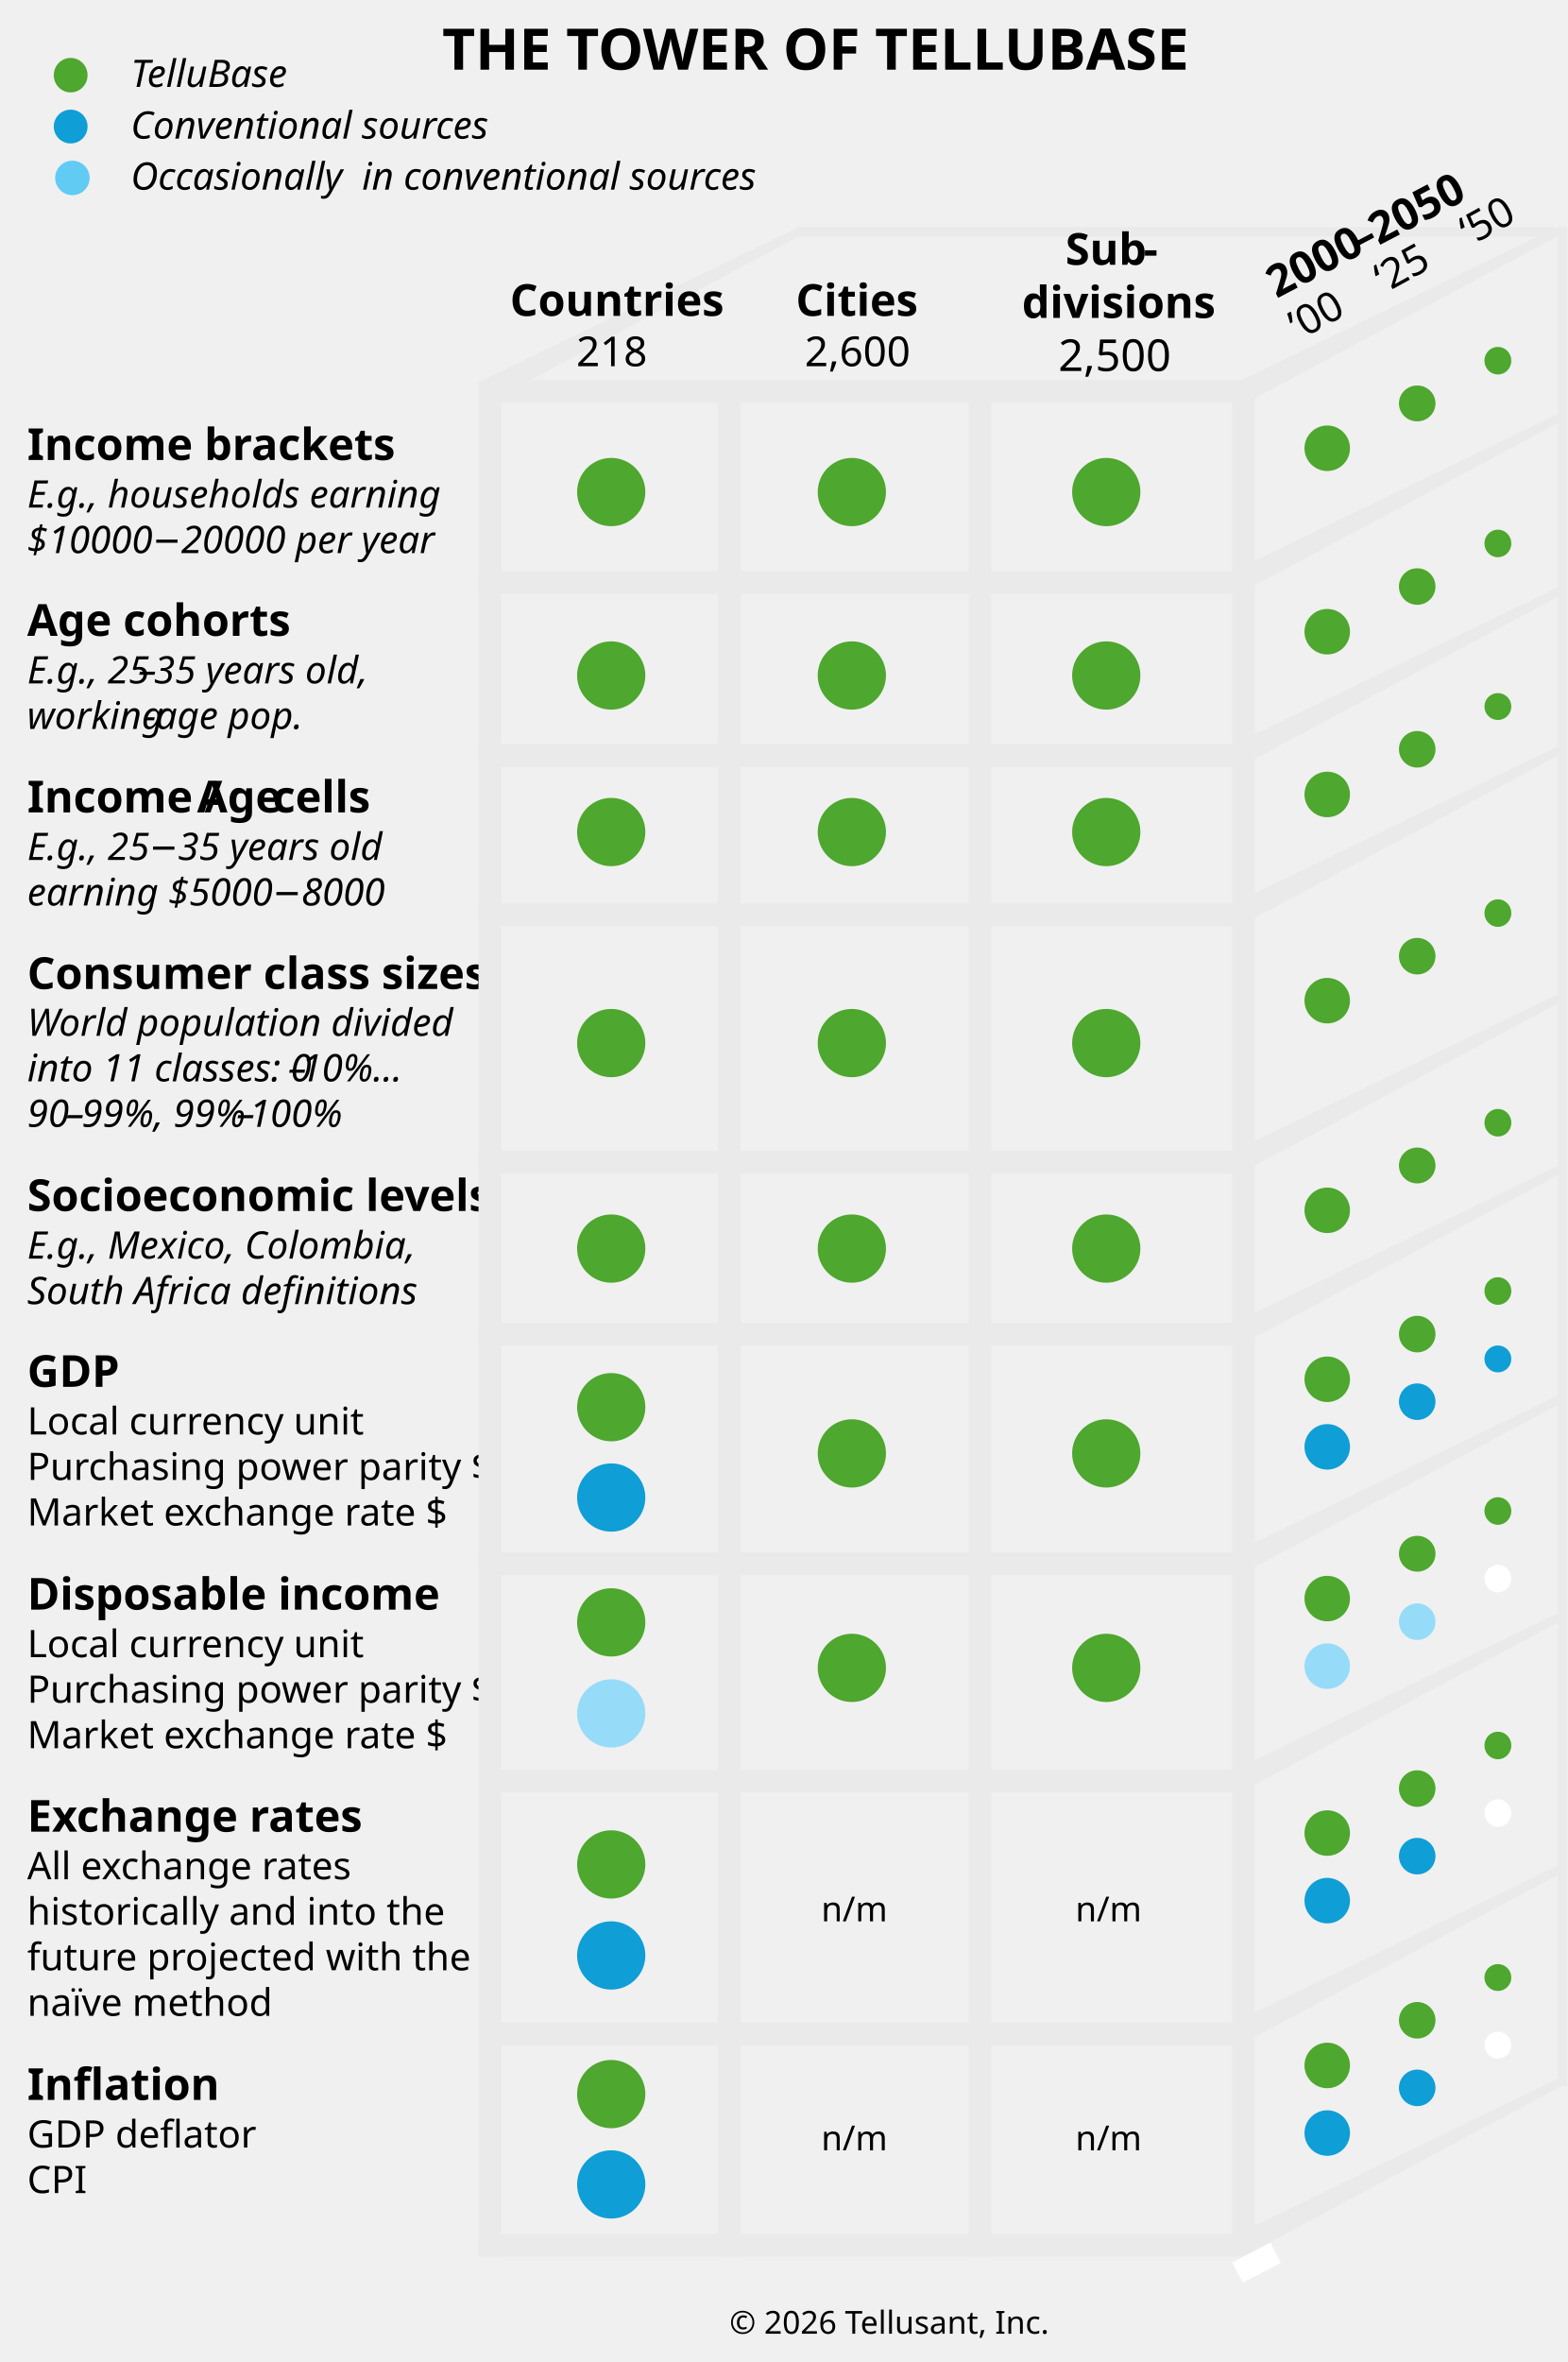
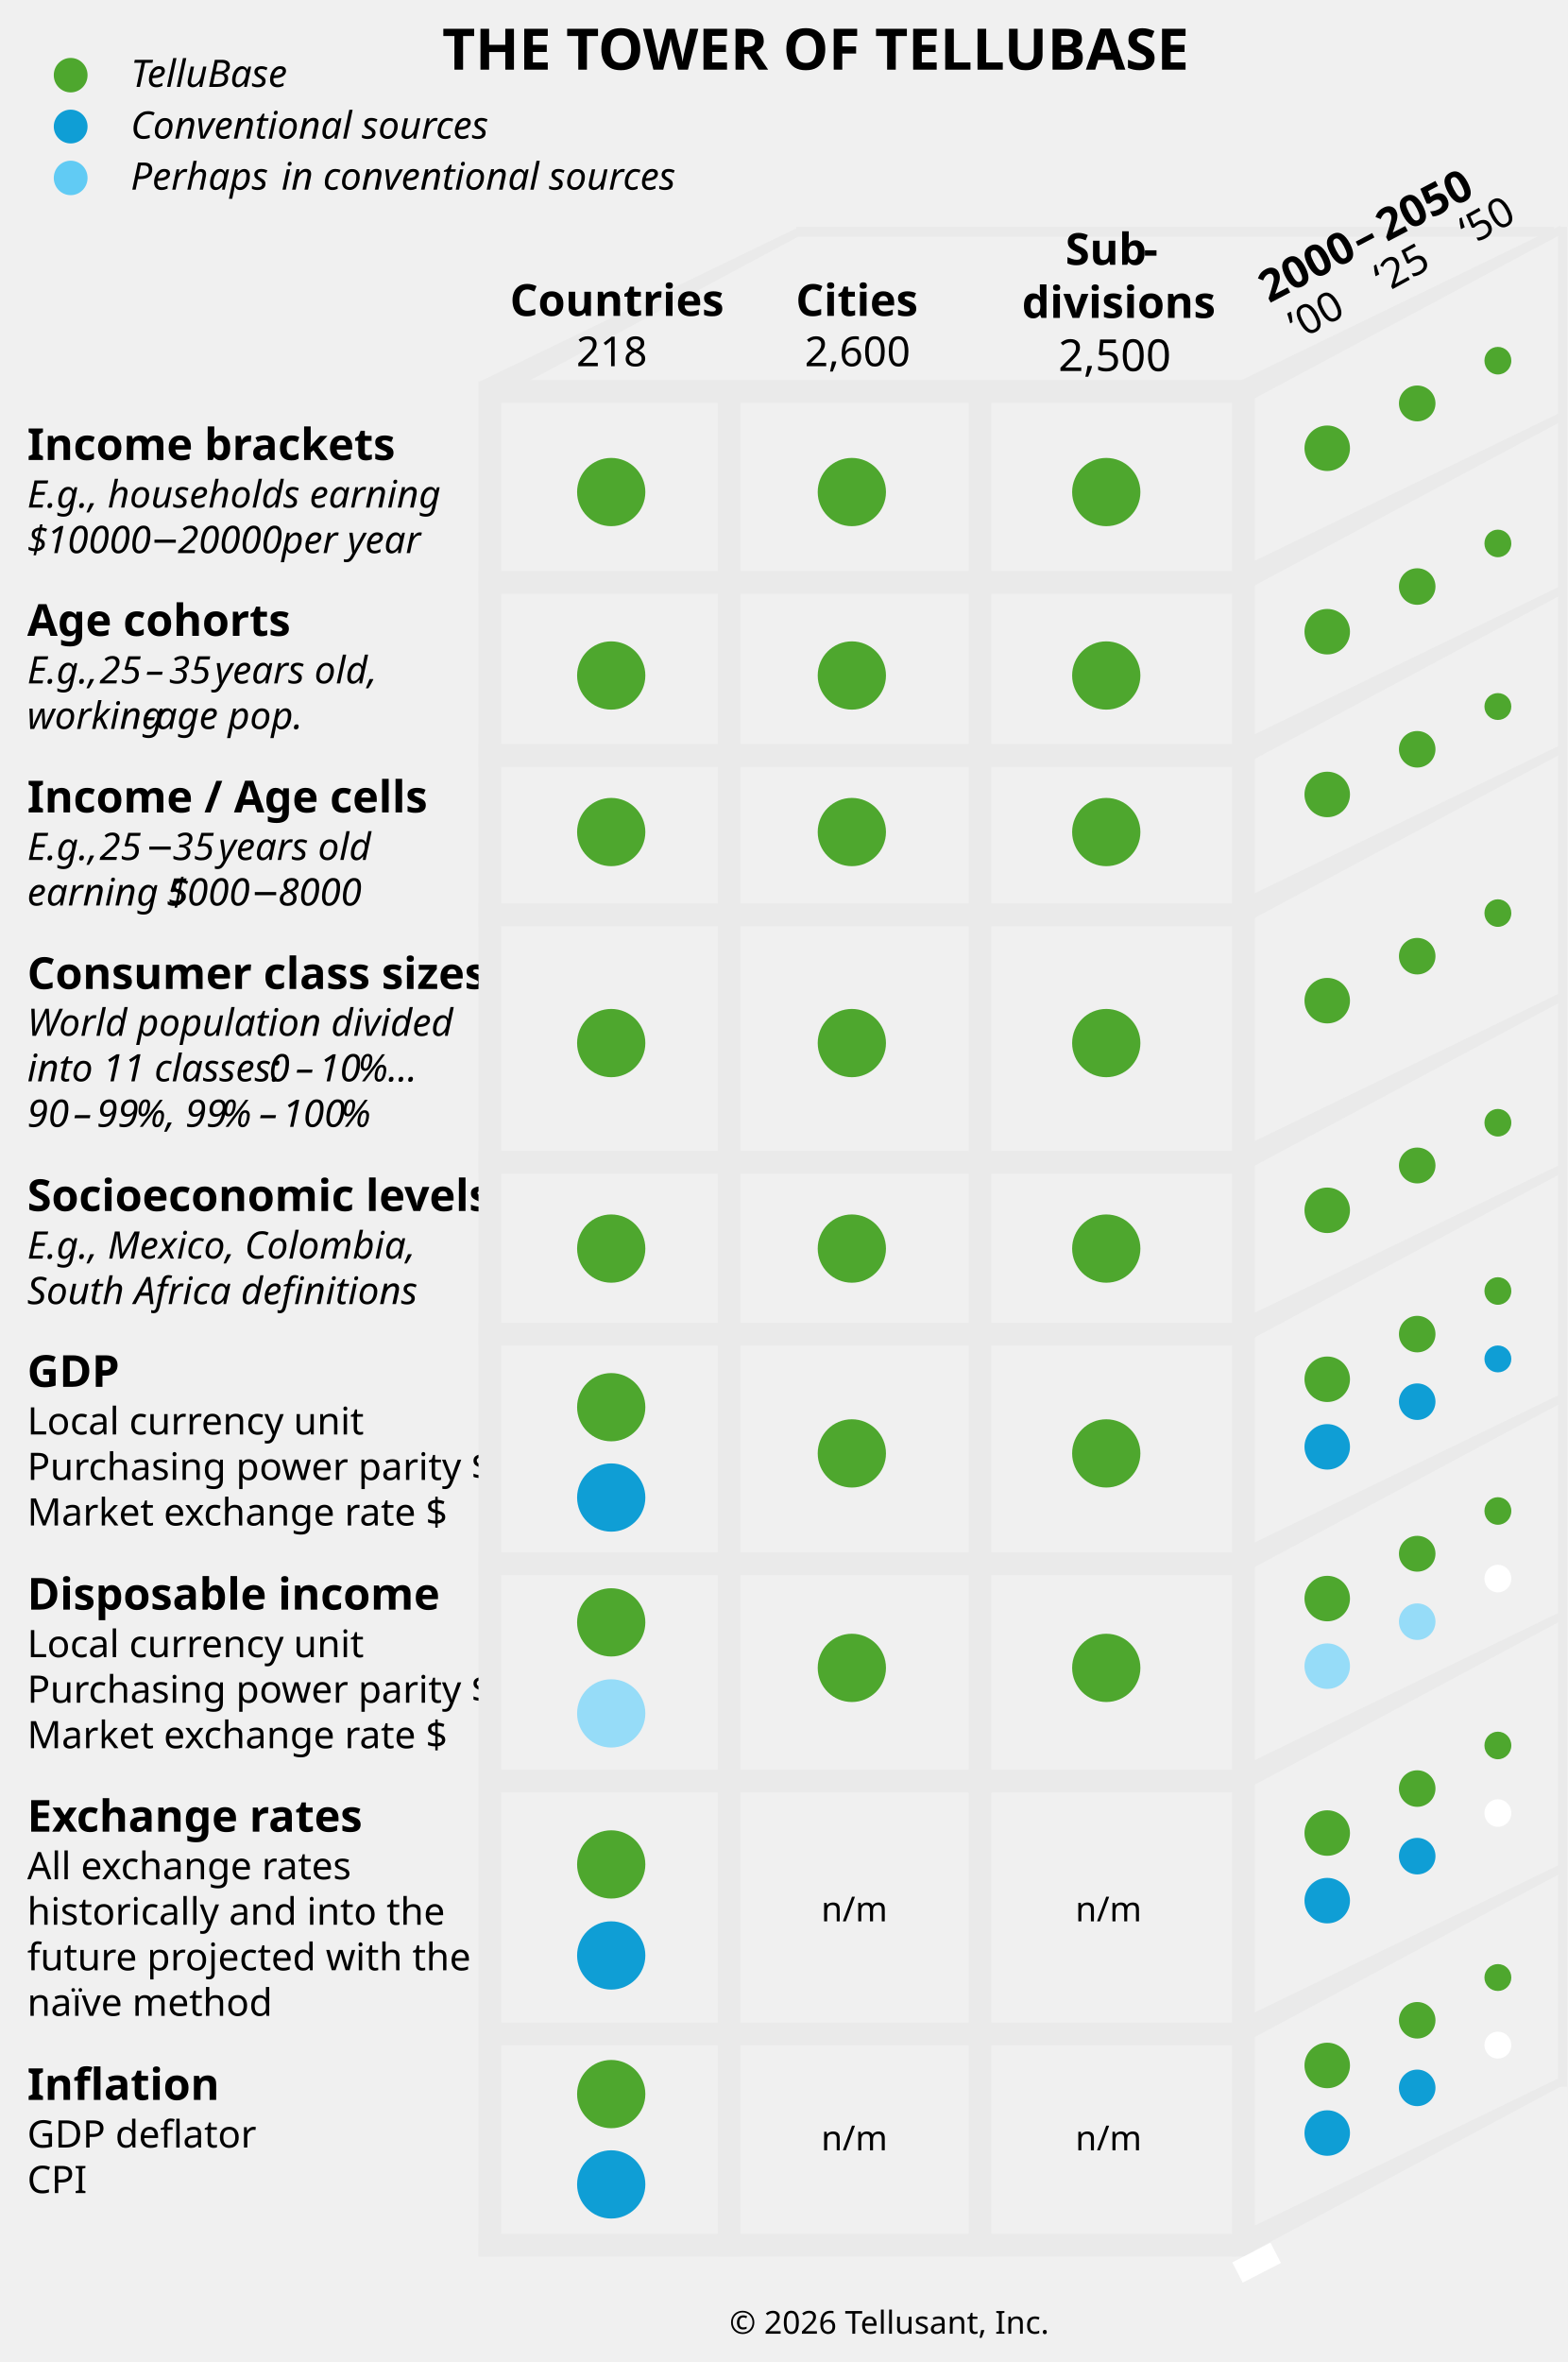
<svg xmlns="http://www.w3.org/2000/svg" width="2273" height="3425" xml:space="preserve" overflow="hidden">
  <g transform="translate(-102 -209)">
    <text font-family="Aptos,Aptos_MSFontService,sans-serif" font-weight="700" font-size="83" transform="matrix(1 0 0 1 743.343 310)">THE TOWER OF TELLUBASE</text>
    <path d="M180 392.5C180 378.969 190.969 368 204.5 368 218.031 368 229 378.969 229 392.5 229 406.031 218.031 417 204.5 417 190.969 417 180 406.031 180 392.5Z" fill="#0F9ED5" fill-rule="evenodd" />
    <text font-family="Aptos,Aptos_MSFontService,sans-serif" font-style="italic" font-weight="400" font-size="55" transform="matrix(1 0 0 1 291.638 410)">Conventional sources</text>
    <path d="M180 318C180 304.193 190.969 293 204.5 293 218.031 293 229 304.193 229 318 229 331.807 218.031 343 204.5 343 190.969 343 180 331.807 180 318Z" fill="#4EA72E" fill-rule="evenodd" />
    <text font-family="Aptos,Aptos_MSFontService,sans-serif" font-style="italic" font-weight="400" font-size="55" transform="matrix(1 0 0 1 291.638 335)">TelluBase</text>
-     <path d="M182 467C182 453.193 193.193 442 207 442 220.807 442 232 453.193 232 467 232 480.807 220.807 492 207 492 193.193 492 182 480.807 182 467Z" fill="#61CBF4" fill-rule="evenodd" />
-     <text font-family="Aptos,Aptos_MSFontService,sans-serif" font-style="italic" font-weight="400" font-size="55" transform="matrix(1 0 0 1 291.638 484)">Occasionally  in conventional sources</text>
+     <path d="M180 467C180 453.193 190.969 442 204.5 442 218.031 442 229 453.193 229 467 229 480.807 218.031 492 204.5 492 190.969 492 180 480.807 180 467Z" fill="#61CBF4" fill-rule="evenodd" />
+     <text font-family="Aptos,Aptos_MSFontService,sans-serif" font-style="italic" font-weight="400" font-size="55" transform="matrix(1 0 0 1 291.638 484)">Perhaps</text>
+     <text font-family="Aptos,Aptos_MSFontService,sans-serif" font-style="italic" font-weight="400" font-size="55" transform="matrix(1 0 0 1 510.148 484)">in conventional sources</text>
    <text font-family="Aptos,Aptos_MSFontService,sans-serif" font-weight="400" font-size="46" transform="matrix(1 0 0 1 1160.05 3593)">© 2026 Tellusant, Inc.</text>
    <rect x="1257" y="538" width="1099" height="14" fill="#EAEAEA" />
    <text font-family="Aptos,Aptos_MSFontService,sans-serif" font-weight="700" font-size="64" transform="matrix(1 0 0 1 1256.21 667)">Cities</text>
    <text font-family="Aptos,Aptos_MSFontService,sans-serif" font-weight="400" font-size="60" transform="matrix(1 0 0 1 1269.08 740)">2,600</text>
    <text font-family="Aptos,Aptos_MSFontService,sans-serif" font-weight="700" font-size="64" transform="matrix(1 0 0 1 1647.24 593)">Sub</text>
    <text font-family="Aptos,Aptos_MSFontService,sans-serif" font-weight="700" font-size="64" transform="matrix(1 0 0 1 1760.68 593)">-</text>
    <text font-family="Aptos,Aptos_MSFontService,sans-serif" font-weight="700" font-size="64" transform="matrix(1 0 0 1 1584.22 670)">divisions</text>
    <text font-family="Aptos,Aptos_MSFontService,sans-serif" font-weight="400" font-size="64" transform="matrix(1 0 0 1 1636.93 747)">2,500</text>
    <text font-family="Aptos Narrow,Aptos Narrow_MSFontService,sans-serif" font-weight="700" font-stretch="semi-condensed" font-size="64" transform="matrix(1 0 0 1 141.479 2220)">GDP</text>
    <text font-family="Aptos Narrow,Aptos Narrow_MSFontService,sans-serif" font-weight="400" font-stretch="semi-condensed" font-size="55" transform="matrix(1 0 0 1 141.479 2289)">Local currency unit</text>
    <text font-family="Aptos Narrow,Aptos Narrow_MSFontService,sans-serif" font-weight="400" font-stretch="semi-condensed" font-size="55" transform="matrix(1 0 0 1 141.479 2355)">Purchasing power parity $</text>
    <text font-family="Aptos Narrow,Aptos Narrow_MSFontService,sans-serif" font-weight="400" font-stretch="semi-condensed" font-size="55" transform="matrix(1 0 0 1 141.479 2421)">Market exchange rate $</text>
    <text font-family="Aptos Narrow,Aptos Narrow_MSFontService,sans-serif" font-weight="700" font-stretch="semi-condensed" font-size="64" transform="matrix(1 0 0 1 141.479 2543)">Disposable income</text>
    <text font-family="Aptos Narrow,Aptos Narrow_MSFontService,sans-serif" font-weight="400" font-stretch="semi-condensed" font-size="55" transform="matrix(1 0 0 1 141.479 2612)">Local currency unit</text>
    <text font-family="Aptos Narrow,Aptos Narrow_MSFontService,sans-serif" font-weight="400" font-stretch="semi-condensed" font-size="55" transform="matrix(1 0 0 1 141.479 2678)">Purchasing power parity $</text>
    <text font-family="Aptos Narrow,Aptos Narrow_MSFontService,sans-serif" font-weight="400" font-stretch="semi-condensed" font-size="55" transform="matrix(1 0 0 1 141.479 2744)">Market exchange rate $</text>
    <text font-family="Aptos Narrow,Aptos Narrow_MSFontService,sans-serif" font-weight="700" font-stretch="semi-condensed" font-size="64" transform="matrix(1 0 0 1 141.479 876)">Income brackets</text>
    <text font-family="Aptos Narrow,Aptos Narrow_MSFontService,sans-serif" font-style="italic" font-weight="400" font-stretch="semi-condensed" font-size="55" transform="matrix(1 0 0 1 141.479 945)">E.g., households earning </text>
-     <text font-family="Aptos Narrow,Aptos Narrow_MSFontService,sans-serif" font-style="italic" font-weight="400" font-stretch="semi-condensed" font-size="55" transform="matrix(1 0 0 1 141.479 1011)">$10000−20000 per year</text>
+     <text font-family="Aptos Narrow,Aptos Narrow_MSFontService,sans-serif" font-style="italic" font-weight="400" font-stretch="semi-condensed" font-size="55" transform="matrix(1 0 0 1 141.479 1011)">$</text>
+     <text font-family="Aptos Narrow,Aptos Narrow_MSFontService,sans-serif" font-style="italic" font-weight="400" font-stretch="semi-condensed" font-size="55" transform="matrix(1 0 0 1 169.552 1011)">10000</text>
+     <text font-family="Arial,Arial_MSFontService,sans-serif" font-style="italic" font-weight="400" font-size="55" transform="matrix(1 0 0 1 309.917 1011)"> </text>
+     <text font-family="Aptos Narrow,Aptos Narrow_MSFontService,sans-serif" font-style="italic" font-weight="400" font-stretch="semi-condensed" font-size="55" transform="matrix(1 0 0 1 320.802 1011)">−</text>
+     <text font-family="Arial,Arial_MSFontService,sans-serif" font-style="italic" font-weight="400" font-size="55" transform="matrix(1 0 0 1 348.875 1011)"> </text>
+     <text font-family="Aptos Narrow,Aptos Narrow_MSFontService,sans-serif" font-style="italic" font-weight="400" font-stretch="semi-condensed" font-size="55" transform="matrix(1 0 0 1 359.76 1011)">20000 </text>
+     <text font-family="Aptos Narrow,Aptos Narrow_MSFontService,sans-serif" font-style="italic" font-weight="400" font-stretch="semi-condensed" font-size="55" transform="matrix(1 0 0 1 510.438 1011)">per year</text>
    <text font-family="Aptos Narrow,Aptos Narrow_MSFontService,sans-serif" font-weight="700" font-stretch="semi-condensed" font-size="64" transform="matrix(1 0 0 1 141.479 1131)">Age cohorts</text>
-     <text font-family="Aptos Narrow,Aptos Narrow_MSFontService,sans-serif" font-style="italic" font-weight="400" font-stretch="semi-condensed" font-size="55" transform="matrix(1 0 0 1 141.479 1200)">E.g., 25</text>
-     <text font-family="Aptos Narrow,Aptos Narrow_MSFontService,sans-serif" font-style="italic" font-weight="400" font-stretch="semi-condensed" font-size="55" transform="matrix(1 0 0 1 302.469 1200)">–</text>
-     <text font-family="Aptos Narrow,Aptos Narrow_MSFontService,sans-serif" font-style="italic" font-weight="400" font-stretch="semi-condensed" font-size="55" transform="matrix(1 0 0 1 325.385 1200)">35 years old,</text>
+     <text font-family="Aptos Narrow,Aptos Narrow_MSFontService,sans-serif" font-style="italic" font-weight="400" font-stretch="semi-condensed" font-size="55" transform="matrix(1 0 0 1 141.479 1200)">E.g., </text>
+     <text font-family="Aptos Narrow,Aptos Narrow_MSFontService,sans-serif" font-style="italic" font-weight="400" font-stretch="semi-condensed" font-size="55" transform="matrix(1 0 0 1 246.323 1200)">25</text>
+     <text font-family="Arial,Arial_MSFontService,sans-serif" font-style="italic" font-weight="400" font-size="55" transform="matrix(1 0 0 1 302.469 1200)"> </text>
+     <text font-family="Aptos Narrow,Aptos Narrow_MSFontService,sans-serif" font-style="italic" font-weight="400" font-stretch="semi-condensed" font-size="55" transform="matrix(1 0 0 1 313.354 1200)">–</text>
+     <text font-family="Arial,Arial_MSFontService,sans-serif" font-style="italic" font-weight="400" font-size="55" transform="matrix(1 0 0 1 336.271 1200)"> </text>
+     <text font-family="Aptos Narrow,Aptos Narrow_MSFontService,sans-serif" font-style="italic" font-weight="400" font-stretch="semi-condensed" font-size="55" transform="matrix(1 0 0 1 347.156 1200)">35 </text>
+     <text font-family="Aptos Narrow,Aptos Narrow_MSFontService,sans-serif" font-style="italic" font-weight="400" font-stretch="semi-condensed" font-size="55" transform="matrix(1 0 0 1 413.615 1200)">years old,</text>
    <text font-family="Aptos Narrow,Aptos Narrow_MSFontService,sans-serif" font-style="italic" font-weight="400" font-stretch="semi-condensed" font-size="55" transform="matrix(1 0 0 1 141.479 1266)">working</text>
    <text font-family="Aptos Narrow,Aptos Narrow_MSFontService,sans-serif" font-style="italic" font-weight="400" font-stretch="semi-condensed" font-size="55" transform="matrix(1 0 0 1 311.063 1266)">-</text>
    <text font-family="Aptos Narrow,Aptos Narrow_MSFontService,sans-serif" font-style="italic" font-weight="400" font-stretch="semi-condensed" font-size="55" transform="matrix(1 0 0 1 327.677 1266)">age pop.</text>
    <rect x="1143" y="762" width="33" height="2719" fill="#EAEAEA" />
    <rect x="2362" y="538" width="13" height="2697" fill="#EAEAEA" />
    <rect x="1889" y="762" width="33" height="2719" fill="#EAEAEA" />
    <rect x="1507" y="762" width="33" height="2719" fill="#EAEAEA" />
    <rect x="816" y="760" width="1099" height="33" fill="#EAEAEA" />
-     <text font-family="Aptos Narrow,Aptos Narrow_MSFontService,sans-serif" font-weight="700" font-stretch="semi-condensed" font-size="64" transform="matrix(1 0 0 1 141.479 1387)">Income / </text>
-     <text font-family="Aptos Narrow,Aptos Narrow_MSFontService,sans-serif" font-weight="700" font-stretch="semi-condensed" font-size="64" transform="matrix(1 0 0 1 387.833 1387)">Age </text>
-     <text font-family="Aptos Narrow,Aptos Narrow_MSFontService,sans-serif" font-weight="700" font-stretch="semi-condensed" font-size="64" transform="matrix(1 0 0 1 497.535 1387)">cells</text>
-     <text font-family="Aptos Narrow,Aptos Narrow_MSFontService,sans-serif" font-style="italic" font-weight="400" font-stretch="semi-condensed" font-size="55" transform="matrix(1 0 0 1 141.479 1456)">E.g., 25−35 years old </text>
-     <text font-family="Aptos Narrow,Aptos Narrow_MSFontService,sans-serif" font-style="italic" font-weight="400" font-stretch="semi-condensed" font-size="55" transform="matrix(1 0 0 1 141.479 1522)">earning $5000−8000</text>
+     <text font-family="Aptos Narrow,Aptos Narrow_MSFontService,sans-serif" font-weight="700" font-stretch="semi-condensed" font-size="64" transform="matrix(1 0 0 1 141.479 1387)">Income / Age cells</text>
+     <text font-family="Aptos Narrow,Aptos Narrow_MSFontService,sans-serif" font-style="italic" font-weight="400" font-stretch="semi-condensed" font-size="55" transform="matrix(1 0 0 1 141.479 1456)">E.g., </text>
+     <text font-family="Aptos Narrow,Aptos Narrow_MSFontService,sans-serif" font-style="italic" font-weight="400" font-stretch="semi-condensed" font-size="55" transform="matrix(1 0 0 1 246.323 1456)">25</text>
+     <text font-family="Arial,Arial_MSFontService,sans-serif" font-style="italic" font-weight="400" font-size="55" transform="matrix(1 0 0 1 302.469 1456)"> </text>
+     <text font-family="Aptos Narrow,Aptos Narrow_MSFontService,sans-serif" font-style="italic" font-weight="400" font-stretch="semi-condensed" font-size="55" transform="matrix(1 0 0 1 313.354 1456)">−</text>
+     <text font-family="Arial,Arial_MSFontService,sans-serif" font-style="italic" font-weight="400" font-size="55" transform="matrix(1 0 0 1 341.427 1456)"> </text>
+     <text font-family="Aptos Narrow,Aptos Narrow_MSFontService,sans-serif" font-style="italic" font-weight="400" font-stretch="semi-condensed" font-size="55" transform="matrix(1 0 0 1 352.313 1456)">35 </text>
+     <text font-family="Aptos Narrow,Aptos Narrow_MSFontService,sans-serif" font-style="italic" font-weight="400" font-stretch="semi-condensed" font-size="55" transform="matrix(1 0 0 1 418.771 1456)">years old </text>
+     <text font-family="Aptos Narrow,Aptos Narrow_MSFontService,sans-serif" font-style="italic" font-weight="400" font-stretch="semi-condensed" font-size="55" transform="matrix(1 0 0 1 141.479 1522)">earning $</text>
+     <text font-family="Aptos Narrow,Aptos Narrow_MSFontService,sans-serif" font-style="italic" font-weight="400" font-stretch="semi-condensed" font-size="55" transform="matrix(1 0 0 1 343.146 1522)">5000</text>
+     <text font-family="Arial,Arial_MSFontService,sans-serif" font-style="italic" font-weight="400" font-size="55" transform="matrix(1 0 0 1 455.438 1522)"> </text>
+     <text font-family="Aptos Narrow,Aptos Narrow_MSFontService,sans-serif" font-style="italic" font-weight="400" font-stretch="semi-condensed" font-size="55" transform="matrix(1 0 0 1 466.323 1522)">−</text>
+     <text font-family="Arial,Arial_MSFontService,sans-serif" font-style="italic" font-weight="400" font-size="55" transform="matrix(1 0 0 1 494.396 1522)"> </text>
+     <text font-family="Aptos Narrow,Aptos Narrow_MSFontService,sans-serif" font-style="italic" font-weight="400" font-stretch="semi-condensed" font-size="55" transform="matrix(1 0 0 1 505.281 1522)">8000</text>
    <text font-family="Aptos Narrow,Aptos Narrow_MSFontService,sans-serif" font-weight="700" font-stretch="semi-condensed" font-size="64" transform="matrix(1 0 0 1 141.479 1965)">Socioeconomic levels</text>
    <text font-family="Aptos Narrow,Aptos Narrow_MSFontService,sans-serif" font-style="italic" font-weight="400" font-stretch="semi-condensed" font-size="55" transform="matrix(1 0 0 1 141.479 2034)">E.g., Mexico, Colombia, </text>
    <text font-family="Aptos Narrow,Aptos Narrow_MSFontService,sans-serif" font-style="italic" font-weight="400" font-stretch="semi-condensed" font-size="55" transform="matrix(1 0 0 1 141.479 2100)">South Africa definitions</text>
    <text font-family="Aptos Narrow,Aptos Narrow_MSFontService,sans-serif" font-weight="700" font-stretch="semi-condensed" font-size="64" transform="matrix(1 0 0 1 141.479 1643)">Consumer class sizes</text>
    <text font-family="Aptos Narrow,Aptos Narrow_MSFontService,sans-serif" font-style="italic" font-weight="400" font-stretch="semi-condensed" font-size="55" transform="matrix(1 0 0 1 141.479 1711)">World population divided </text>
-     <text font-family="Aptos Narrow,Aptos Narrow_MSFontService,sans-serif" font-style="italic" font-weight="400" font-stretch="semi-condensed" font-size="55" transform="matrix(1 0 0 1 141.479 1777)">into 11 classes: 0</text>
-     <text font-family="Aptos Narrow,Aptos Narrow_MSFontService,sans-serif" font-style="italic" font-weight="400" font-stretch="semi-condensed" font-size="55" transform="matrix(1 0 0 1 519.925 1777)">–</text>
-     <text font-family="Aptos Narrow,Aptos Narrow_MSFontService,sans-serif" font-style="italic" font-weight="400" font-stretch="semi-condensed" font-size="55" transform="matrix(1 0 0 1 538.487 1777)">10%…</text>
+     <text font-family="Aptos Narrow,Aptos Narrow_MSFontService,sans-serif" font-style="italic" font-weight="400" font-stretch="semi-condensed" font-size="55" transform="matrix(1 0 0 1 141.479 1777)">into 11 classes: </text>
+     <text font-family="Aptos Narrow,Aptos Narrow_MSFontService,sans-serif" font-style="italic" font-weight="400" font-stretch="semi-condensed" font-size="55" transform="matrix(1 0 0 1 491.852 1777)">0</text>
+     <text font-family="Arial,Arial_MSFontService,sans-serif" font-style="italic" font-weight="400" font-size="55" transform="matrix(1 0 0 1 519.925 1777)"> </text>
+     <text font-family="Aptos Narrow,Aptos Narrow_MSFontService,sans-serif" font-style="italic" font-weight="400" font-stretch="semi-condensed" font-size="55" transform="matrix(1 0 0 1 530.81 1777)">–</text>
+     <text font-family="Arial,Arial_MSFontService,sans-serif" font-style="italic" font-weight="400" font-size="55" transform="matrix(1 0 0 1 553.727 1777)"> </text>
+     <text font-family="Aptos Narrow,Aptos Narrow_MSFontService,sans-serif" font-style="italic" font-weight="400" font-stretch="semi-condensed" font-size="55" transform="matrix(1 0 0 1 564.612 1777)">10</text>
+     <text font-family="Aptos Narrow,Aptos Narrow_MSFontService,sans-serif" font-style="italic" font-weight="400" font-stretch="semi-condensed" font-size="55" transform="matrix(1 0 0 1 620.758 1777)">%…</text>
    <text font-family="Aptos Narrow,Aptos Narrow_MSFontService,sans-serif" font-style="italic" font-weight="400" font-stretch="semi-condensed" font-size="55" transform="matrix(1 0 0 1 141.479 1843)">90</text>
-     <text font-family="Aptos Narrow,Aptos Narrow_MSFontService,sans-serif" font-style="italic" font-weight="400" font-stretch="semi-condensed" font-size="55" transform="matrix(1 0 0 1 197.625 1843)">–</text>
-     <text font-family="Aptos Narrow,Aptos Narrow_MSFontService,sans-serif" font-style="italic" font-weight="400" font-stretch="semi-condensed" font-size="55" transform="matrix(1 0 0 1 220.542 1843)">99%, 99%</text>
-     <text font-family="Aptos Narrow,Aptos Narrow_MSFontService,sans-serif" font-style="italic" font-weight="400" font-stretch="semi-condensed" font-size="55" transform="matrix(1 0 0 1 445.125 1843)">–</text>
-     <text font-family="Aptos Narrow,Aptos Narrow_MSFontService,sans-serif" font-style="italic" font-weight="400" font-stretch="semi-condensed" font-size="55" transform="matrix(1 0 0 1 463.688 1843)">100%</text>
+     <text font-family="Arial,Arial_MSFontService,sans-serif" font-style="italic" font-weight="400" font-size="55" transform="matrix(1 0 0 1 197.625 1843)"> </text>
+     <text font-family="Aptos Narrow,Aptos Narrow_MSFontService,sans-serif" font-style="italic" font-weight="400" font-stretch="semi-condensed" font-size="55" transform="matrix(1 0 0 1 208.51 1843)">–</text>
+     <text font-family="Arial,Arial_MSFontService,sans-serif" font-style="italic" font-weight="400" font-size="55" transform="matrix(1 0 0 1 231.427 1843)"> </text>
+     <text font-family="Aptos Narrow,Aptos Narrow_MSFontService,sans-serif" font-style="italic" font-weight="400" font-stretch="semi-condensed" font-size="55" transform="matrix(1 0 0 1 242.313 1843)">99</text>
+     <text font-family="Aptos Narrow,Aptos Narrow_MSFontService,sans-serif" font-style="italic" font-weight="400" font-stretch="semi-condensed" font-size="55" transform="matrix(1 0 0 1 298.458 1843)">%, 99</text>
+     <text font-family="Aptos Narrow,Aptos Narrow_MSFontService,sans-serif" font-style="italic" font-weight="400" font-stretch="semi-condensed" font-size="55" transform="matrix(1 0 0 1 422.781 1843)">%</text>
+     <text font-family="Arial,Arial_MSFontService,sans-serif" font-style="italic" font-weight="400" font-size="55" transform="matrix(1 0 0 1 466.896 1843)"> </text>
+     <text font-family="Aptos Narrow,Aptos Narrow_MSFontService,sans-serif" font-style="italic" font-weight="400" font-stretch="semi-condensed" font-size="55" transform="matrix(1 0 0 1 477.781 1843)">–</text>
+     <text font-family="Arial,Arial_MSFontService,sans-serif" font-style="italic" font-weight="400" font-size="55" transform="matrix(1 0 0 1 500.698 1843)"> </text>
+     <text font-family="Aptos Narrow,Aptos Narrow_MSFontService,sans-serif" font-style="italic" font-weight="400" font-stretch="semi-condensed" font-size="55" transform="matrix(1 0 0 1 511.583 1843)">100</text>
+     <text font-family="Aptos Narrow,Aptos Narrow_MSFontService,sans-serif" font-style="italic" font-weight="400" font-stretch="semi-condensed" font-size="55" transform="matrix(1 0 0 1 595.802 1843)">%</text>
    <text font-family="Aptos Narrow,Aptos Narrow_MSFontService,sans-serif" font-weight="700" font-stretch="semi-condensed" font-size="64" transform="matrix(1 0 0 1 141.479 2865)">Exchange rates</text>
    <text font-family="Aptos Narrow,Aptos Narrow_MSFontService,sans-serif" font-weight="400" font-stretch="semi-condensed" font-size="55" transform="matrix(1 0 0 1 141.479 2934)">All exchange rates </text>
    <text font-family="Aptos Narrow,Aptos Narrow_MSFontService,sans-serif" font-weight="400" font-stretch="semi-condensed" font-size="55" transform="matrix(1 0 0 1 141.479 3000)">historically and into the </text>
    <text font-family="Aptos Narrow,Aptos Narrow_MSFontService,sans-serif" font-weight="400" font-stretch="semi-condensed" font-size="55" transform="matrix(1 0 0 1 141.479 3066)">future projected with the </text>
    <text font-family="Aptos Narrow,Aptos Narrow_MSFontService,sans-serif" font-weight="400" font-stretch="semi-condensed" font-size="55" transform="matrix(1 0 0 1 141.479 3132)">naïve method</text>
    <text font-family="Aptos Narrow,Aptos Narrow_MSFontService,sans-serif" font-weight="700" font-stretch="semi-condensed" font-size="64" transform="matrix(1 0 0 1 141.479 3254)">Inflation</text>
    <text font-family="Aptos Narrow,Aptos Narrow_MSFontService,sans-serif" font-weight="400" font-stretch="semi-condensed" font-size="55" transform="matrix(1 0 0 1 141.479 3323)">GDP deflator</text>
    <text font-family="Aptos Narrow,Aptos Narrow_MSFontService,sans-serif" font-weight="400" font-stretch="semi-condensed" font-size="55" transform="matrix(1 0 0 1 141.479 3389)">CPI</text>
    <rect x="796" y="762" width="33" height="2719" fill="#EAEAEA" />
    <path d="M1657 922.5C1657 895.162 1679.16 873 1706.5 873 1733.84 873 1756 895.162 1756 922.5 1756 949.838 1733.84 972 1706.5 972 1679.16 972 1657 949.838 1657 922.5Z" fill="#4EA72E" fill-rule="evenodd" />
    <path d="M1288 922.5C1288 895.162 1310.16 873 1337.5 873 1364.84 873 1387 895.162 1387 922.5 1387 949.838 1364.84 972 1337.5 972 1310.16 972 1288 949.838 1288 922.5Z" fill="#4EA72E" fill-rule="evenodd" />
    <path d="M939 922.5C939 895.162 961.162 873 988.5 873 1015.84 873 1038 895.162 1038 922.5 1038 949.838 1015.84 972 988.5 972 961.162 972 939 949.838 939 922.5Z" fill="#4EA72E" fill-rule="evenodd" />
    <path d="M1994 859C1994 840.775 2008.77 826 2027 826 2045.23 826 2060 840.775 2060 859 2060 877.225 2045.23 892 2027 892 2008.77 892 1994 877.225 1994 859Z" fill="#4EA72E" fill-rule="evenodd" />
    <path d="M2131 794C2131 779.641 2142.86 768 2157.5 768 2172.14 768 2184 779.641 2184 794 2184 808.359 2172.14 820 2157.5 820 2142.86 820 2131 808.359 2131 794Z" fill="#4EA72E" fill-rule="evenodd" />
    <path d="M2255 732C2255 720.954 2263.73 712 2274.5 712 2285.27 712 2294 720.954 2294 732 2294 743.046 2285.27 752 2274.5 752 2263.73 752 2255 743.046 2255 732Z" fill="#4EA72E" fill-rule="evenodd" />
    <text font-family="Aptos,Aptos_MSFontService,sans-serif" font-weight="400" font-size="50" transform="matrix(1 0 0 1 1293.05 2995)">n/m</text>
    <text font-family="Aptos,Aptos_MSFontService,sans-serif" font-weight="400" font-size="50" transform="matrix(1 0 0 1 1661.74 2995)">n/m</text>
    <text font-family="Aptos,Aptos_MSFontService,sans-serif" font-weight="400" font-size="50" transform="matrix(1 0 0 1 1293.05 3327)">n/m</text>
    <text font-family="Aptos,Aptos_MSFontService,sans-serif" font-weight="400" font-size="50" transform="matrix(1 0 0 1 1661.74 3327)">n/m</text>
    <rect x="796" y="1037" width="1099" height="33" fill="#EAEAEA" />
    <rect x="796" y="1519" width="1099" height="33" fill="#EAEAEA" />
    <rect x="796" y="1878" width="1099" height="33" fill="#EAEAEA" />
    <rect x="796" y="2127" width="1099" height="33" fill="#EAEAEA" />
    <rect x="796" y="2460" width="1099" height="33" fill="#EAEAEA" />
    <rect x="802" y="2775" width="1099" height="33" fill="#EAEAEA" />
    <rect x="800" y="3142" width="1099" height="33" fill="#EAEAEA" />
    <rect x="796" y="1288" width="1099" height="33" fill="#EAEAEA" />
    <rect x="796" y="3448" width="1099" height="33" fill="#EAEAEA" />
    <path d="M1657 1188.5C1657 1161.16 1679.16 1139 1706.5 1139 1733.84 1139 1756 1161.16 1756 1188.5 1756 1215.84 1733.84 1238 1706.5 1238 1679.16 1238 1657 1215.84 1657 1188.5Z" fill="#4EA72E" fill-rule="evenodd" />
    <path d="M1288 1188.5C1288 1161.16 1310.16 1139 1337.5 1139 1364.84 1139 1387 1161.16 1387 1188.5 1387 1215.84 1364.84 1238 1337.5 1238 1310.16 1238 1288 1215.84 1288 1188.5Z" fill="#4EA72E" fill-rule="evenodd" />
    <path d="M939 1188.5C939 1161.16 961.162 1139 988.5 1139 1015.84 1139 1038 1161.16 1038 1188.5 1038 1215.84 1015.84 1238 988.5 1238 961.162 1238 939 1215.84 939 1188.5Z" fill="#4EA72E" fill-rule="evenodd" />
    <path d="M1657 1415.5C1657 1388.16 1679.16 1366 1706.5 1366 1733.84 1366 1756 1388.16 1756 1415.5 1756 1442.84 1733.84 1465 1706.5 1465 1679.16 1465 1657 1442.84 1657 1415.5Z" fill="#4EA72E" fill-rule="evenodd" />
    <path d="M1288 1415.5C1288 1388.16 1310.16 1366 1337.5 1366 1364.84 1366 1387 1388.16 1387 1415.5 1387 1442.84 1364.84 1465 1337.5 1465 1310.16 1465 1288 1442.84 1288 1415.5Z" fill="#4EA72E" fill-rule="evenodd" />
    <path d="M939 1415.5C939 1388.16 961.162 1366 988.5 1366 1015.84 1366 1038 1388.16 1038 1415.5 1038 1442.84 1015.84 1465 988.5 1465 961.162 1465 939 1442.84 939 1415.5Z" fill="#4EA72E" fill-rule="evenodd" />
    <path d="M1657 1721.5C1657 1694.16 1679.16 1672 1706.5 1672 1733.84 1672 1756 1694.16 1756 1721.5 1756 1748.84 1733.84 1771 1706.5 1771 1679.16 1771 1657 1748.84 1657 1721.5Z" fill="#4EA72E" fill-rule="evenodd" />
    <path d="M1288 1721.5C1288 1694.16 1310.16 1672 1337.5 1672 1364.84 1672 1387 1694.16 1387 1721.5 1387 1748.84 1364.84 1771 1337.5 1771 1310.16 1771 1288 1748.84 1288 1721.5Z" fill="#4EA72E" fill-rule="evenodd" />
    <path d="M939 1721.5C939 1694.16 961.162 1672 988.5 1672 1015.84 1672 1038 1694.16 1038 1721.5 1038 1748.84 1015.84 1771 988.5 1771 961.162 1771 939 1748.84 939 1721.5Z" fill="#4EA72E" fill-rule="evenodd" />
    <path d="M1657 2019.5C1657 1992.16 1679.16 1970 1706.5 1970 1733.84 1970 1756 1992.16 1756 2019.5 1756 2046.84 1733.84 2069 1706.5 2069 1679.16 2069 1657 2046.84 1657 2019.5Z" fill="#4EA72E" fill-rule="evenodd" />
    <path d="M1288 2019.5C1288 1992.16 1310.16 1970 1337.5 1970 1364.84 1970 1387 1992.16 1387 2019.5 1387 2046.84 1364.84 2069 1337.5 2069 1310.16 2069 1288 2046.84 1288 2019.5Z" fill="#4EA72E" fill-rule="evenodd" />
    <path d="M939 2019.5C939 1992.16 961.162 1970 988.5 1970 1015.84 1970 1038 1992.16 1038 2019.5 1038 2046.84 1015.84 2069 988.5 2069 961.162 2069 939 2046.84 939 2019.5Z" fill="#4EA72E" fill-rule="evenodd" />
    <path d="M1657 2316.5C1657 2289.16 1679.16 2267 1706.5 2267 1733.84 2267 1756 2289.16 1756 2316.5 1756 2343.84 1733.84 2366 1706.5 2366 1679.16 2366 1657 2343.84 1657 2316.5Z" fill="#4EA72E" fill-rule="evenodd" />
    <path d="M1288 2316.5C1288 2289.16 1310.16 2267 1337.5 2267 1364.84 2267 1387 2289.16 1387 2316.5 1387 2343.84 1364.84 2366 1337.5 2366 1310.16 2366 1288 2343.84 1288 2316.5Z" fill="#4EA72E" fill-rule="evenodd" />
    <path d="M1657 2627.5C1657 2600.16 1679.16 2578 1706.5 2578 1733.84 2578 1756 2600.16 1756 2627.5 1756 2654.84 1733.84 2677 1706.5 2677 1679.16 2677 1657 2654.84 1657 2627.5Z" fill="#4EA72E" fill-rule="evenodd" />
    <path d="M1288 2627.5C1288 2600.16 1310.16 2578 1337.5 2578 1364.84 2578 1387 2600.16 1387 2627.5 1387 2654.84 1364.84 2677 1337.5 2677 1310.16 2677 1288 2654.84 1288 2627.5Z" fill="#4EA72E" fill-rule="evenodd" />
    <path d="M939 2249.5C939 2222.16 961.162 2200 988.5 2200 1015.84 2200 1038 2222.16 1038 2249.5 1038 2276.84 1015.84 2299 988.5 2299 961.162 2299 939 2276.84 939 2249.5Z" fill="#4EA72E" fill-rule="evenodd" />
    <path d="M939 2380.5C939 2353.16 961.162 2331 988.5 2331 1015.84 2331 1038 2353.16 1038 2380.5 1038 2407.84 1015.84 2430 988.5 2430 961.162 2430 939 2407.84 939 2380.5Z" fill="#0F9ED5" fill-rule="evenodd" />
    <path d="M939 2561.5C939 2534.16 961.162 2512 988.5 2512 1015.84 2512 1038 2534.16 1038 2561.5 1038 2588.84 1015.84 2611 988.5 2611 961.162 2611 939 2588.84 939 2561.5Z" fill="#4EA72E" fill-rule="evenodd" />
    <path d="M939 2693.5C939 2666.16 961.162 2644 988.5 2644 1015.84 2644 1038 2666.16 1038 2693.5 1038 2720.84 1015.84 2743 988.5 2743 961.162 2743 939 2720.84 939 2693.5Z" fill="#96DCF8" fill-rule="evenodd" />
    <path d="M939 2912.5C939 2885.16 961.162 2863 988.5 2863 1015.84 2863 1038 2885.16 1038 2912.5 1038 2939.84 1015.84 2962 988.5 2962 961.162 2962 939 2939.84 939 2912.5Z" fill="#4EA72E" fill-rule="evenodd" />
    <path d="M939 3044.5C939 3017.16 961.162 2995 988.5 2995 1015.84 2995 1038 3017.16 1038 3044.5 1038 3071.84 1015.84 3094 988.5 3094 961.162 3094 939 3071.84 939 3044.5Z" fill="#0F9ED5" fill-rule="evenodd" />
    <path d="M939 3245.5C939 3218.16 961.162 3196 988.5 3196 1015.84 3196 1038 3218.16 1038 3245.5 1038 3272.84 1015.84 3295 988.5 3295 961.162 3295 939 3272.84 939 3245.5Z" fill="#4EA72E" fill-rule="evenodd" />
    <path d="M939 3376.5C939 3349.16 961.162 3327 988.5 3327 1015.84 3327 1038 3349.16 1038 3376.5 1038 3403.84 1015.84 3426 988.5 3426 961.162 3426 939 3403.84 939 3376.5Z" fill="#0F9ED5" fill-rule="evenodd" />
    <path d="M1994 1125C1994 1106.77 2008.77 1092 2027 1092 2045.23 1092 2060 1106.77 2060 1125 2060 1143.23 2045.23 1158 2027 1158 2008.77 1158 1994 1143.23 1994 1125Z" fill="#4EA72E" fill-rule="evenodd" />
    <path d="M2131 1059.5C2131 1044.86 2142.86 1033 2157.5 1033 2172.14 1033 2184 1044.86 2184 1059.5 2184 1074.14 2172.14 1086 2157.5 1086 2142.86 1086 2131 1074.14 2131 1059.5Z" fill="#4EA72E" fill-rule="evenodd" />
    <path d="M2255 997C2255 985.954 2263.73 977 2274.5 977 2285.27 977 2294 985.954 2294 997 2294 1008.05 2285.27 1017 2274.5 1017 2263.73 1017 2255 1008.05 2255 997Z" fill="#4EA72E" fill-rule="evenodd" />
    <path d="M1994 1361C1994 1342.77 2008.77 1328 2027 1328 2045.23 1328 2060 1342.77 2060 1361 2060 1379.23 2045.23 1394 2027 1394 2008.77 1394 1994 1379.23 1994 1361Z" fill="#4EA72E" fill-rule="evenodd" />
    <path d="M2131 1295.5C2131 1280.86 2142.86 1269 2157.5 1269 2172.14 1269 2184 1280.86 2184 1295.5 2184 1310.14 2172.14 1322 2157.5 1322 2142.86 1322 2131 1310.14 2131 1295.5Z" fill="#4EA72E" fill-rule="evenodd" />
    <path d="M2255 1233.5C2255 1222.73 2263.73 1214 2274.5 1214 2285.27 1214 2294 1222.73 2294 1233.5 2294 1244.27 2285.27 1253 2274.5 1253 2263.73 1253 2255 1244.27 2255 1233.5Z" fill="#4EA72E" fill-rule="evenodd" />
    <path d="M1994 1660C1994 1641.77 2008.77 1627 2027 1627 2045.23 1627 2060 1641.77 2060 1660 2060 1678.23 2045.23 1693 2027 1693 2008.77 1693 1994 1678.23 1994 1660Z" fill="#4EA72E" fill-rule="evenodd" />
    <path d="M2131 1595.5C2131 1580.86 2142.86 1569 2157.5 1569 2172.14 1569 2184 1580.86 2184 1595.5 2184 1610.14 2172.14 1622 2157.5 1622 2142.86 1622 2131 1610.14 2131 1595.5Z" fill="#4EA72E" fill-rule="evenodd" />
    <path d="M2255 1533C2255 1521.95 2263.73 1513 2274.5 1513 2285.27 1513 2294 1521.95 2294 1533 2294 1544.05 2285.27 1553 2274.5 1553 2263.73 1553 2255 1544.05 2255 1533Z" fill="#4EA72E" fill-rule="evenodd" />
    <path d="M1994 1964C1994 1945.77 2008.77 1931 2027 1931 2045.23 1931 2060 1945.77 2060 1964 2060 1982.23 2045.23 1997 2027 1997 2008.77 1997 1994 1982.23 1994 1964Z" fill="#4EA72E" fill-rule="evenodd" />
    <path d="M2131 1899C2131 1884.64 2142.86 1873 2157.5 1873 2172.14 1873 2184 1884.64 2184 1899 2184 1913.36 2172.14 1925 2157.5 1925 2142.86 1925 2131 1913.36 2131 1899Z" fill="#4EA72E" fill-rule="evenodd" />
    <path d="M2255 1837C2255 1825.95 2263.73 1817 2274.5 1817 2285.27 1817 2294 1825.95 2294 1837 2294 1848.05 2285.27 1857 2274.5 1857 2263.73 1857 2255 1848.05 2255 1837Z" fill="#4EA72E" fill-rule="evenodd" />
    <path d="M1994 2307C1994 2288.77 2008.77 2274 2027 2274 2045.23 2274 2060 2288.77 2060 2307 2060 2325.23 2045.23 2340 2027 2340 2008.77 2340 1994 2325.23 1994 2307Z" fill="#0F9ED5" fill-rule="evenodd" />
    <path d="M2131 2241.5C2131 2226.86 2142.86 2215 2157.5 2215 2172.14 2215 2184 2226.86 2184 2241.5 2184 2256.14 2172.14 2268 2157.5 2268 2142.86 2268 2131 2256.14 2131 2241.5Z" fill="#0F9ED5" fill-rule="evenodd" />
    <path d="M2255 2179.5C2255 2168.73 2263.73 2160 2274.5 2160 2285.27 2160 2294 2168.73 2294 2179.5 2294 2190.27 2285.27 2199 2274.5 2199 2263.73 2199 2255 2190.27 2255 2179.5Z" fill="#0F9ED5" fill-rule="evenodd" />
    <path d="M1994 2209C1994 2190.77 2008.77 2176 2027 2176 2045.23 2176 2060 2190.77 2060 2209 2060 2227.23 2045.23 2242 2027 2242 2008.77 2242 1994 2227.23 1994 2209Z" fill="#4EA72E" fill-rule="evenodd" />
    <path d="M2131 2143.5C2131 2128.86 2142.86 2117 2157.5 2117 2172.14 2117 2184 2128.86 2184 2143.5 2184 2158.14 2172.14 2170 2157.5 2170 2142.86 2170 2131 2158.14 2131 2143.5Z" fill="#4EA72E" fill-rule="evenodd" />
    <path d="M2255 2081C2255 2069.95 2263.73 2061 2274.5 2061 2285.27 2061 2294 2069.95 2294 2081 2294 2092.05 2285.27 2101 2274.5 2101 2263.73 2101 2255 2092.05 2255 2081Z" fill="#4EA72E" fill-rule="evenodd" />
    <path d="M1994 2625C1994 2606.77 2008.77 2592 2027 2592 2045.23 2592 2060 2606.77 2060 2625 2060 2643.23 2045.23 2658 2027 2658 2008.77 2658 1994 2643.23 1994 2625Z" fill="#96DCF8" fill-rule="evenodd" />
    <path d="M2131 2560.5C2131 2545.86 2142.86 2534 2157.5 2534 2172.14 2534 2184 2545.86 2184 2560.5 2184 2575.14 2172.14 2587 2157.5 2587 2142.86 2587 2131 2575.14 2131 2560.5Z" fill="#96DCF8" fill-rule="evenodd" />
    <path d="M2255 2498C2255 2486.95 2263.73 2478 2274.5 2478 2285.27 2478 2294 2486.95 2294 2498 2294 2509.05 2285.27 2518 2274.5 2518 2263.73 2518 2255 2509.05 2255 2498Z" fill="#FFFFFF" fill-rule="evenodd" />
    <path d="M1994 2527C1994 2508.77 2008.77 2494 2027 2494 2045.23 2494 2060 2508.77 2060 2527 2060 2545.23 2045.23 2560 2027 2560 2008.77 2560 1994 2545.23 1994 2527Z" fill="#4EA72E" fill-rule="evenodd" />
    <path d="M2131 2462C2131 2447.64 2142.86 2436 2157.5 2436 2172.14 2436 2184 2447.64 2184 2462 2184 2476.36 2172.14 2488 2157.5 2488 2142.86 2488 2131 2476.36 2131 2462Z" fill="#4EA72E" fill-rule="evenodd" />
    <path d="M2255 2400C2255 2388.95 2263.73 2380 2274.5 2380 2285.27 2380 2294 2388.95 2294 2400 2294 2411.05 2285.27 2420 2274.5 2420 2263.73 2420 2255 2411.05 2255 2400Z" fill="#4EA72E" fill-rule="evenodd" />
    <path d="M1994 2965C1994 2946.77 2008.77 2932 2027 2932 2045.23 2932 2060 2946.77 2060 2965 2060 2983.23 2045.23 2998 2027 2998 2008.77 2998 1994 2983.23 1994 2965Z" fill="#0F9ED5" fill-rule="evenodd" />
    <path d="M2131 2900.5C2131 2885.86 2142.86 2874 2157.5 2874 2172.14 2874 2184 2885.86 2184 2900.5 2184 2915.14 2172.14 2927 2157.5 2927 2142.86 2927 2131 2915.14 2131 2900.5Z" fill="#0F9ED5" fill-rule="evenodd" />
    <path d="M2255 2838C2255 2826.95 2263.73 2818 2274.5 2818 2285.27 2818 2294 2826.95 2294 2838 2294 2849.05 2285.27 2858 2274.5 2858 2263.73 2858 2255 2849.05 2255 2838Z" fill="#FFFFFF" fill-rule="evenodd" />
    <path d="M1994 2867C1994 2848.77 2008.77 2834 2027 2834 2045.23 2834 2060 2848.77 2060 2867 2060 2885.23 2045.23 2900 2027 2900 2008.77 2900 1994 2885.23 1994 2867Z" fill="#4EA72E" fill-rule="evenodd" />
    <path d="M2131 2802.5C2131 2787.86 2142.86 2776 2157.5 2776 2172.14 2776 2184 2787.86 2184 2802.5 2184 2817.14 2172.14 2829 2157.5 2829 2142.86 2829 2131 2817.14 2131 2802.5Z" fill="#4EA72E" fill-rule="evenodd" />
    <path d="M2255 2740C2255 2728.95 2263.73 2720 2274.5 2720 2285.27 2720 2294 2728.95 2294 2740 2294 2751.05 2285.27 2760 2274.5 2760 2263.73 2760 2255 2751.05 2255 2740Z" fill="#4EA72E" fill-rule="evenodd" />
    <path d="M1994 3302C1994 3283.77 2008.77 3269 2027 3269 2045.23 3269 2060 3283.77 2060 3302 2060 3320.23 2045.23 3335 2027 3335 2008.77 3335 1994 3320.23 1994 3302Z" fill="#0F9ED5" fill-rule="evenodd" />
    <path d="M2131 3236.5C2131 3221.86 2142.86 3210 2157.5 3210 2172.14 3210 2184 3221.86 2184 3236.5 2184 3251.14 2172.14 3263 2157.5 3263 2142.86 3263 2131 3251.14 2131 3236.5Z" fill="#0F9ED5" fill-rule="evenodd" />
    <path d="M2255 3174.5C2255 3163.73 2263.73 3155 2274.5 3155 2285.27 3155 2294 3163.73 2294 3174.5 2294 3185.27 2285.27 3194 2274.5 3194 2263.73 3194 2255 3185.27 2255 3174.5Z" fill="#FFFFFF" fill-rule="evenodd" />
    <path d="M1994 3204C1994 3185.77 2008.77 3171 2027 3171 2045.23 3171 2060 3185.77 2060 3204 2060 3222.23 2045.23 3237 2027 3237 2008.77 3237 1994 3222.23 1994 3204Z" fill="#4EA72E" fill-rule="evenodd" />
    <path d="M2131 3138.5C2131 3123.86 2142.86 3112 2157.5 3112 2172.14 3112 2184 3123.86 2184 3138.5 2184 3153.14 2172.14 3165 2157.5 3165 2142.86 3165 2131 3153.14 2131 3138.5Z" fill="#4EA72E" fill-rule="evenodd" />
    <path d="M2255 3076.5C2255 3065.73 2263.73 3057 2274.5 3057 2285.27 3057 2294 3065.73 2294 3076.5 2294 3087.27 2285.27 3096 2274.5 3096 2263.73 3096 2255 3087.27 2255 3076.5Z" fill="#4EA72E" fill-rule="evenodd" />
    <path d="M1889.29 3489.57 1944.69 3461.04 1959.8 3490.38 1904.4 3518.91Z" fill="#FFFFFF" fill-rule="evenodd" />
    <text font-family="Aptos,Aptos_MSFontService,sans-serif" font-weight="400" font-size="60" transform="matrix(0.875707 -0.482843 0.482843 0.875707 1986.23 703)">’00    ‘25    ‘50</text>
-     <text font-family="Aptos,Aptos_MSFontService,sans-serif" font-weight="700" font-size="64" transform="matrix(0.885734 -0.464194 0.464194 0.885734 1953.57 642)">2000</text>
-     <text font-family="Aptos,Aptos_MSFontService,sans-serif" font-weight="700" font-size="64" transform="matrix(0.885734 -0.464194 0.464194 0.885734 2075.36 579)">–</text>
-     <text font-family="Aptos,Aptos_MSFontService,sans-serif" font-weight="700" font-size="64" transform="matrix(0.885734 -0.464194 0.464194 0.885734 2101.75 565)">2050</text>
+     <text font-family="Aptos,Aptos_MSFontService,sans-serif" font-weight="700" font-size="64" transform="matrix(0.885734 -0.464194 0.464194 0.885734 1942.75 649)">2000</text>
+     <text font-family="Arial,Arial_MSFontService,sans-serif" font-weight="700" font-size="64" transform="matrix(0.885734 -0.464194 0.464194 0.885734 2064.54 585)"> </text>
+     <text font-family="Aptos,Aptos_MSFontService,sans-serif" font-weight="700" font-size="64" transform="matrix(0.885734 -0.464194 0.464194 0.885734 2075.71 579)">–</text>
+     <text font-family="Arial,Arial_MSFontService,sans-serif" font-weight="700" font-size="64" transform="matrix(0.885734 -0.464194 0.464194 0.885734 2102.09 566)"> </text>
+     <text font-family="Aptos,Aptos_MSFontService,sans-serif" font-weight="700" font-size="64" transform="matrix(0.885734 -0.464194 0.464194 0.885734 2113.26 560)">2050</text>
    <path d="M1889.29 1037.89 2364.53 807.579 2369.94 818.194 1904.27 1067.29Z" fill="#EAEAEA" fill-rule="evenodd" />
    <path d="M1889.29 1289.45 2364.53 1059.14 2369.94 1069.75 1904.27 1318.86Z" fill="#EAEAEA" fill-rule="evenodd" />
    <path d="M1889.29 766.579 2364.53 536.266 2369.94 546.881 1904.27 795.982Z" fill="#EAEAEA" fill-rule="evenodd" />
    <path d="M1889.29 1519.97 2364.53 1289.65 2369.94 1300.27 1904.27 1549.37Z" fill="#EAEAEA" fill-rule="evenodd" />
    <path d="M1889.29 1879.3 2364.53 1648.98 2369.94 1659.6 1904.27 1908.7Z" fill="#EAEAEA" fill-rule="evenodd" />
    <path d="M1889.29 2128.28 2364.53 1897.97 2369.94 1908.58 1904.27 2157.69Z" fill="#EAEAEA" fill-rule="evenodd" />
    <path d="M1889.29 2461.31 2364.53 2230.99 2369.94 2241.61 1904.27 2490.71Z" fill="#EAEAEA" fill-rule="evenodd" />
    <path d="M1889.29 2776.92 2364.53 2546.6 2369.94 2557.22 1904.27 2806.32Z" fill="#EAEAEA" fill-rule="evenodd" />
    <path d="M1889.29 3142.84 2364.53 2912.53 2369.94 2923.14 1904.27 3172.24Z" fill="#EAEAEA" fill-rule="evenodd" />
    <path d="M1890.82 3451.15 2366.05 3220.84 2371.46 3231.45 1905.8 3480.55Z" fill="#EAEAEA" fill-rule="evenodd" />
    <path d="M796.612 762.818 1257.15 539.996 1262.56 550.611 811.594 792.221Z" fill="#EAEAEA" fill-rule="evenodd" />
    <text font-family="Aptos,Aptos_MSFontService,sans-serif" font-weight="700" font-size="64" transform="matrix(1 0 0 1 841.608 667)">Countries</text>
    <text font-family="Aptos,Aptos_MSFontService,sans-serif" font-weight="400" font-size="60" transform="matrix(1 0 0 1 937.858 740)">218</text>
  </g>
</svg>
